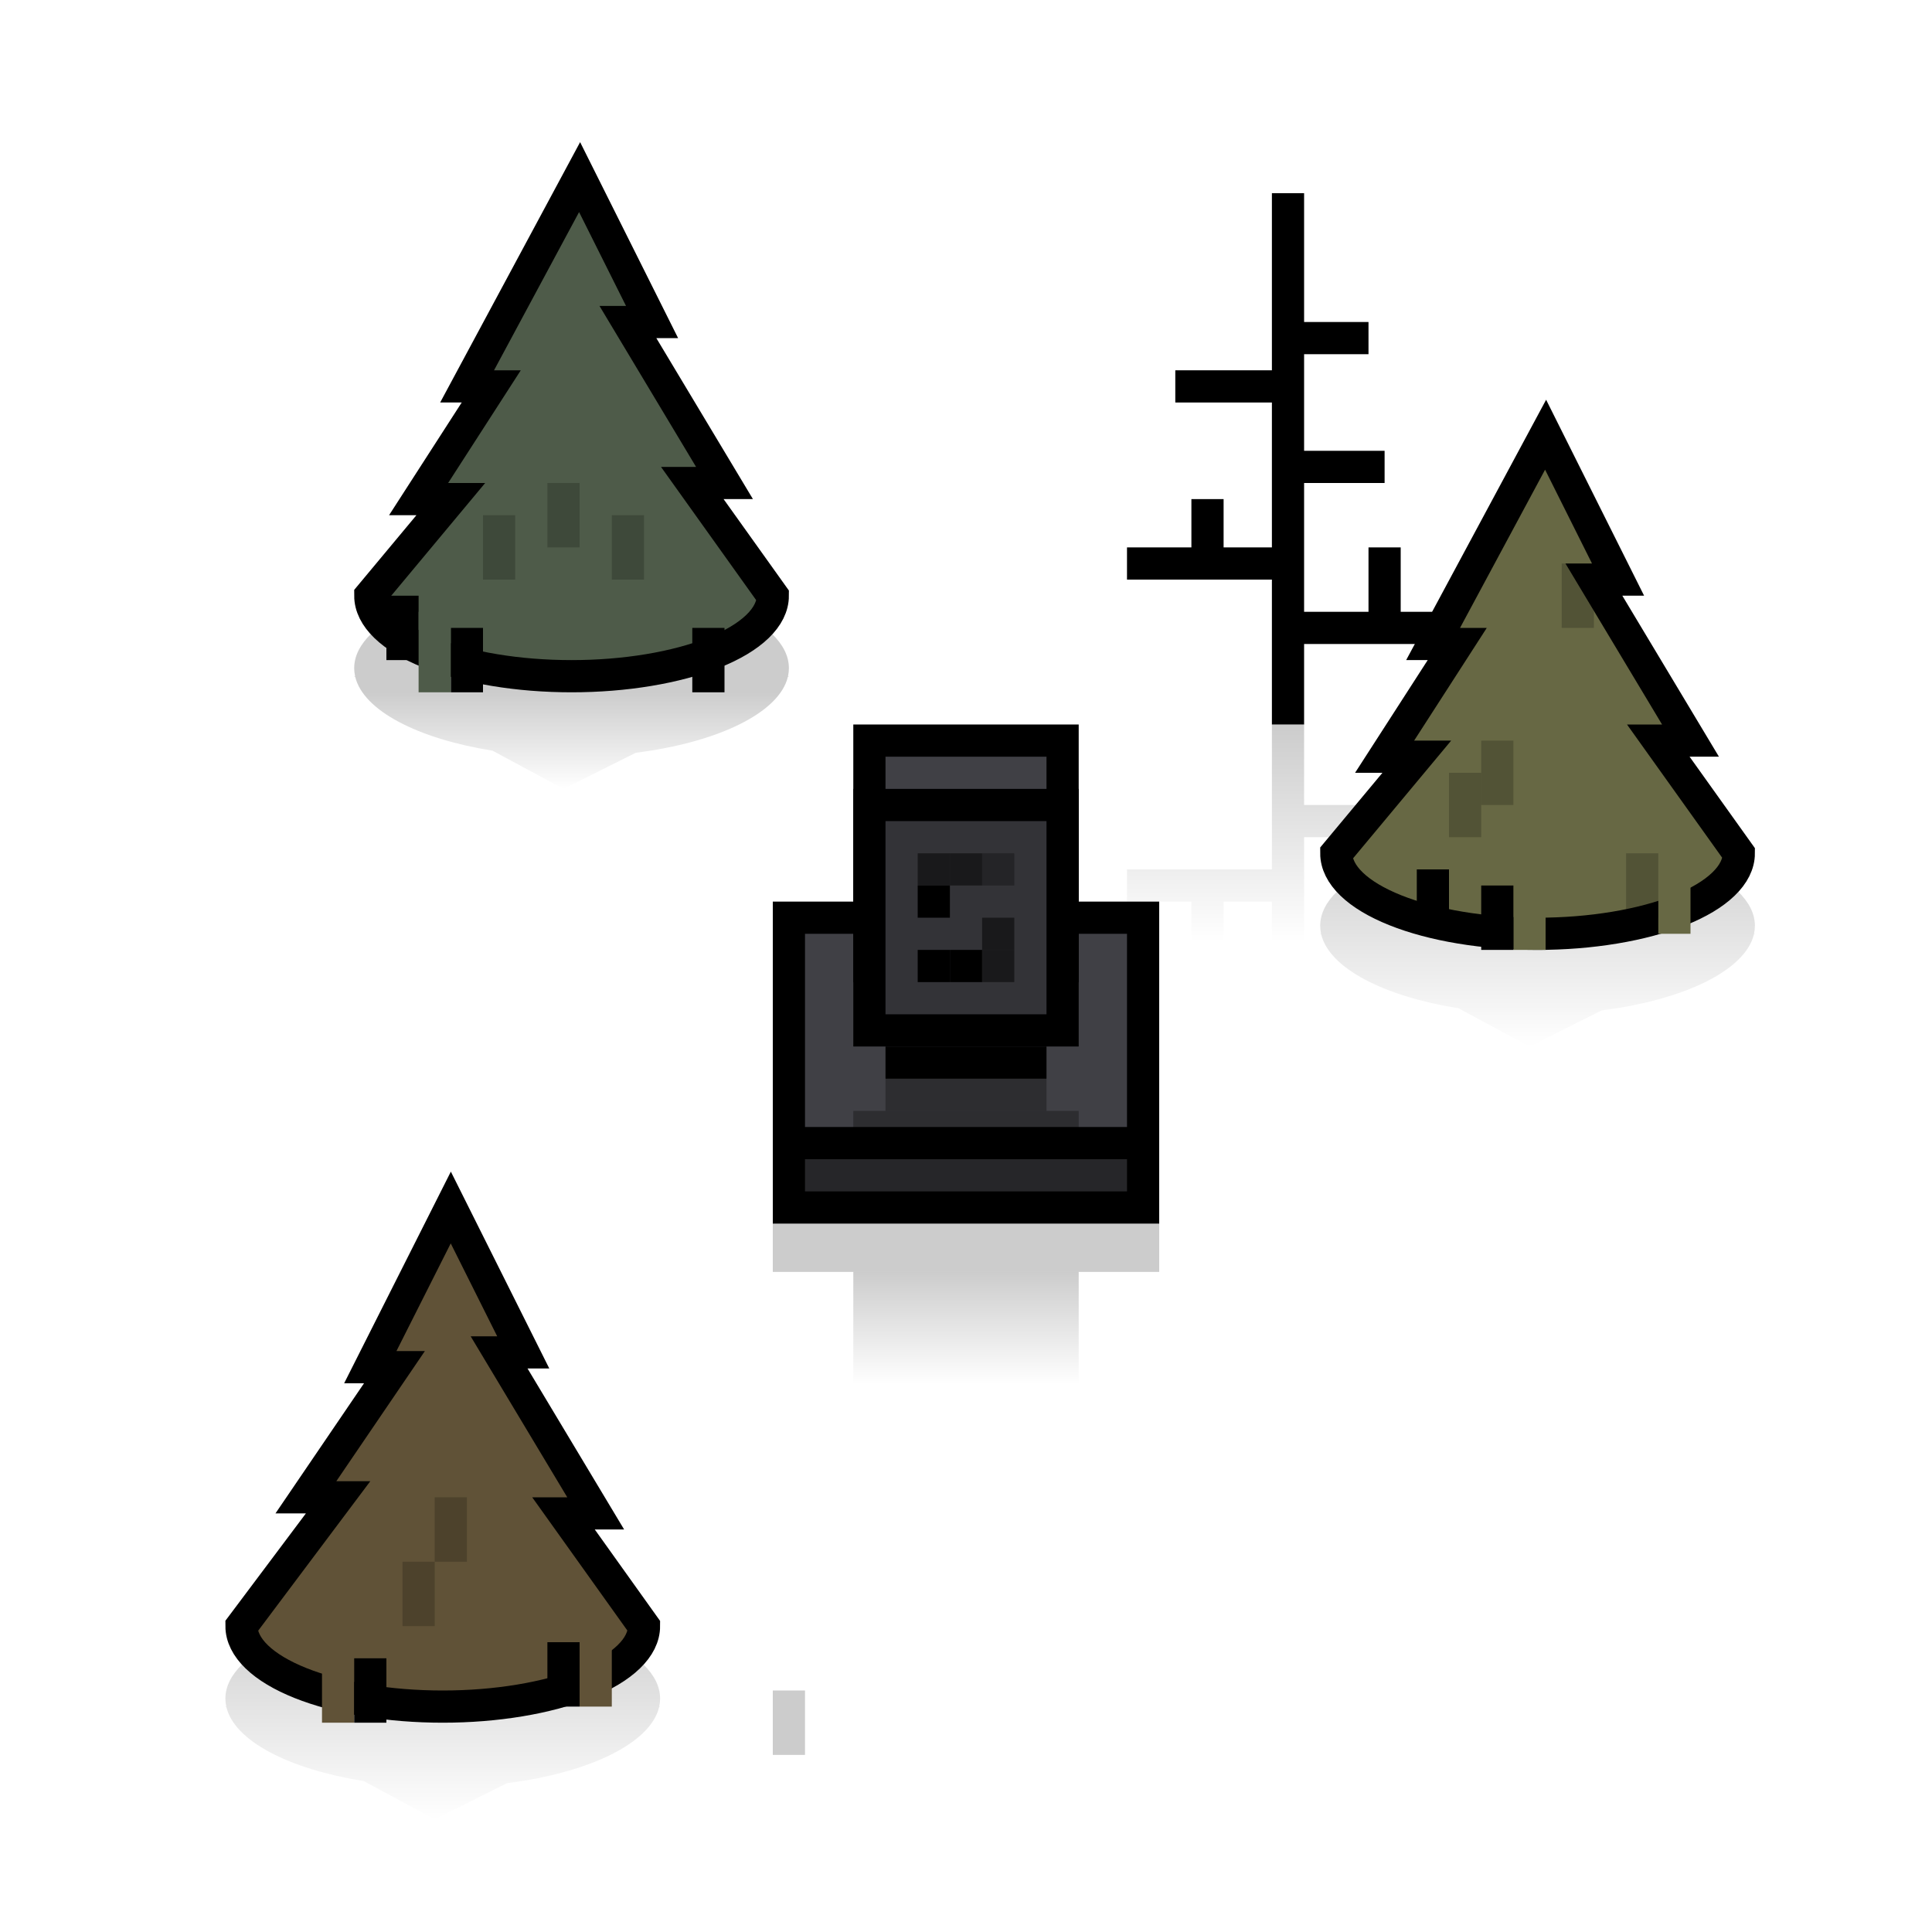
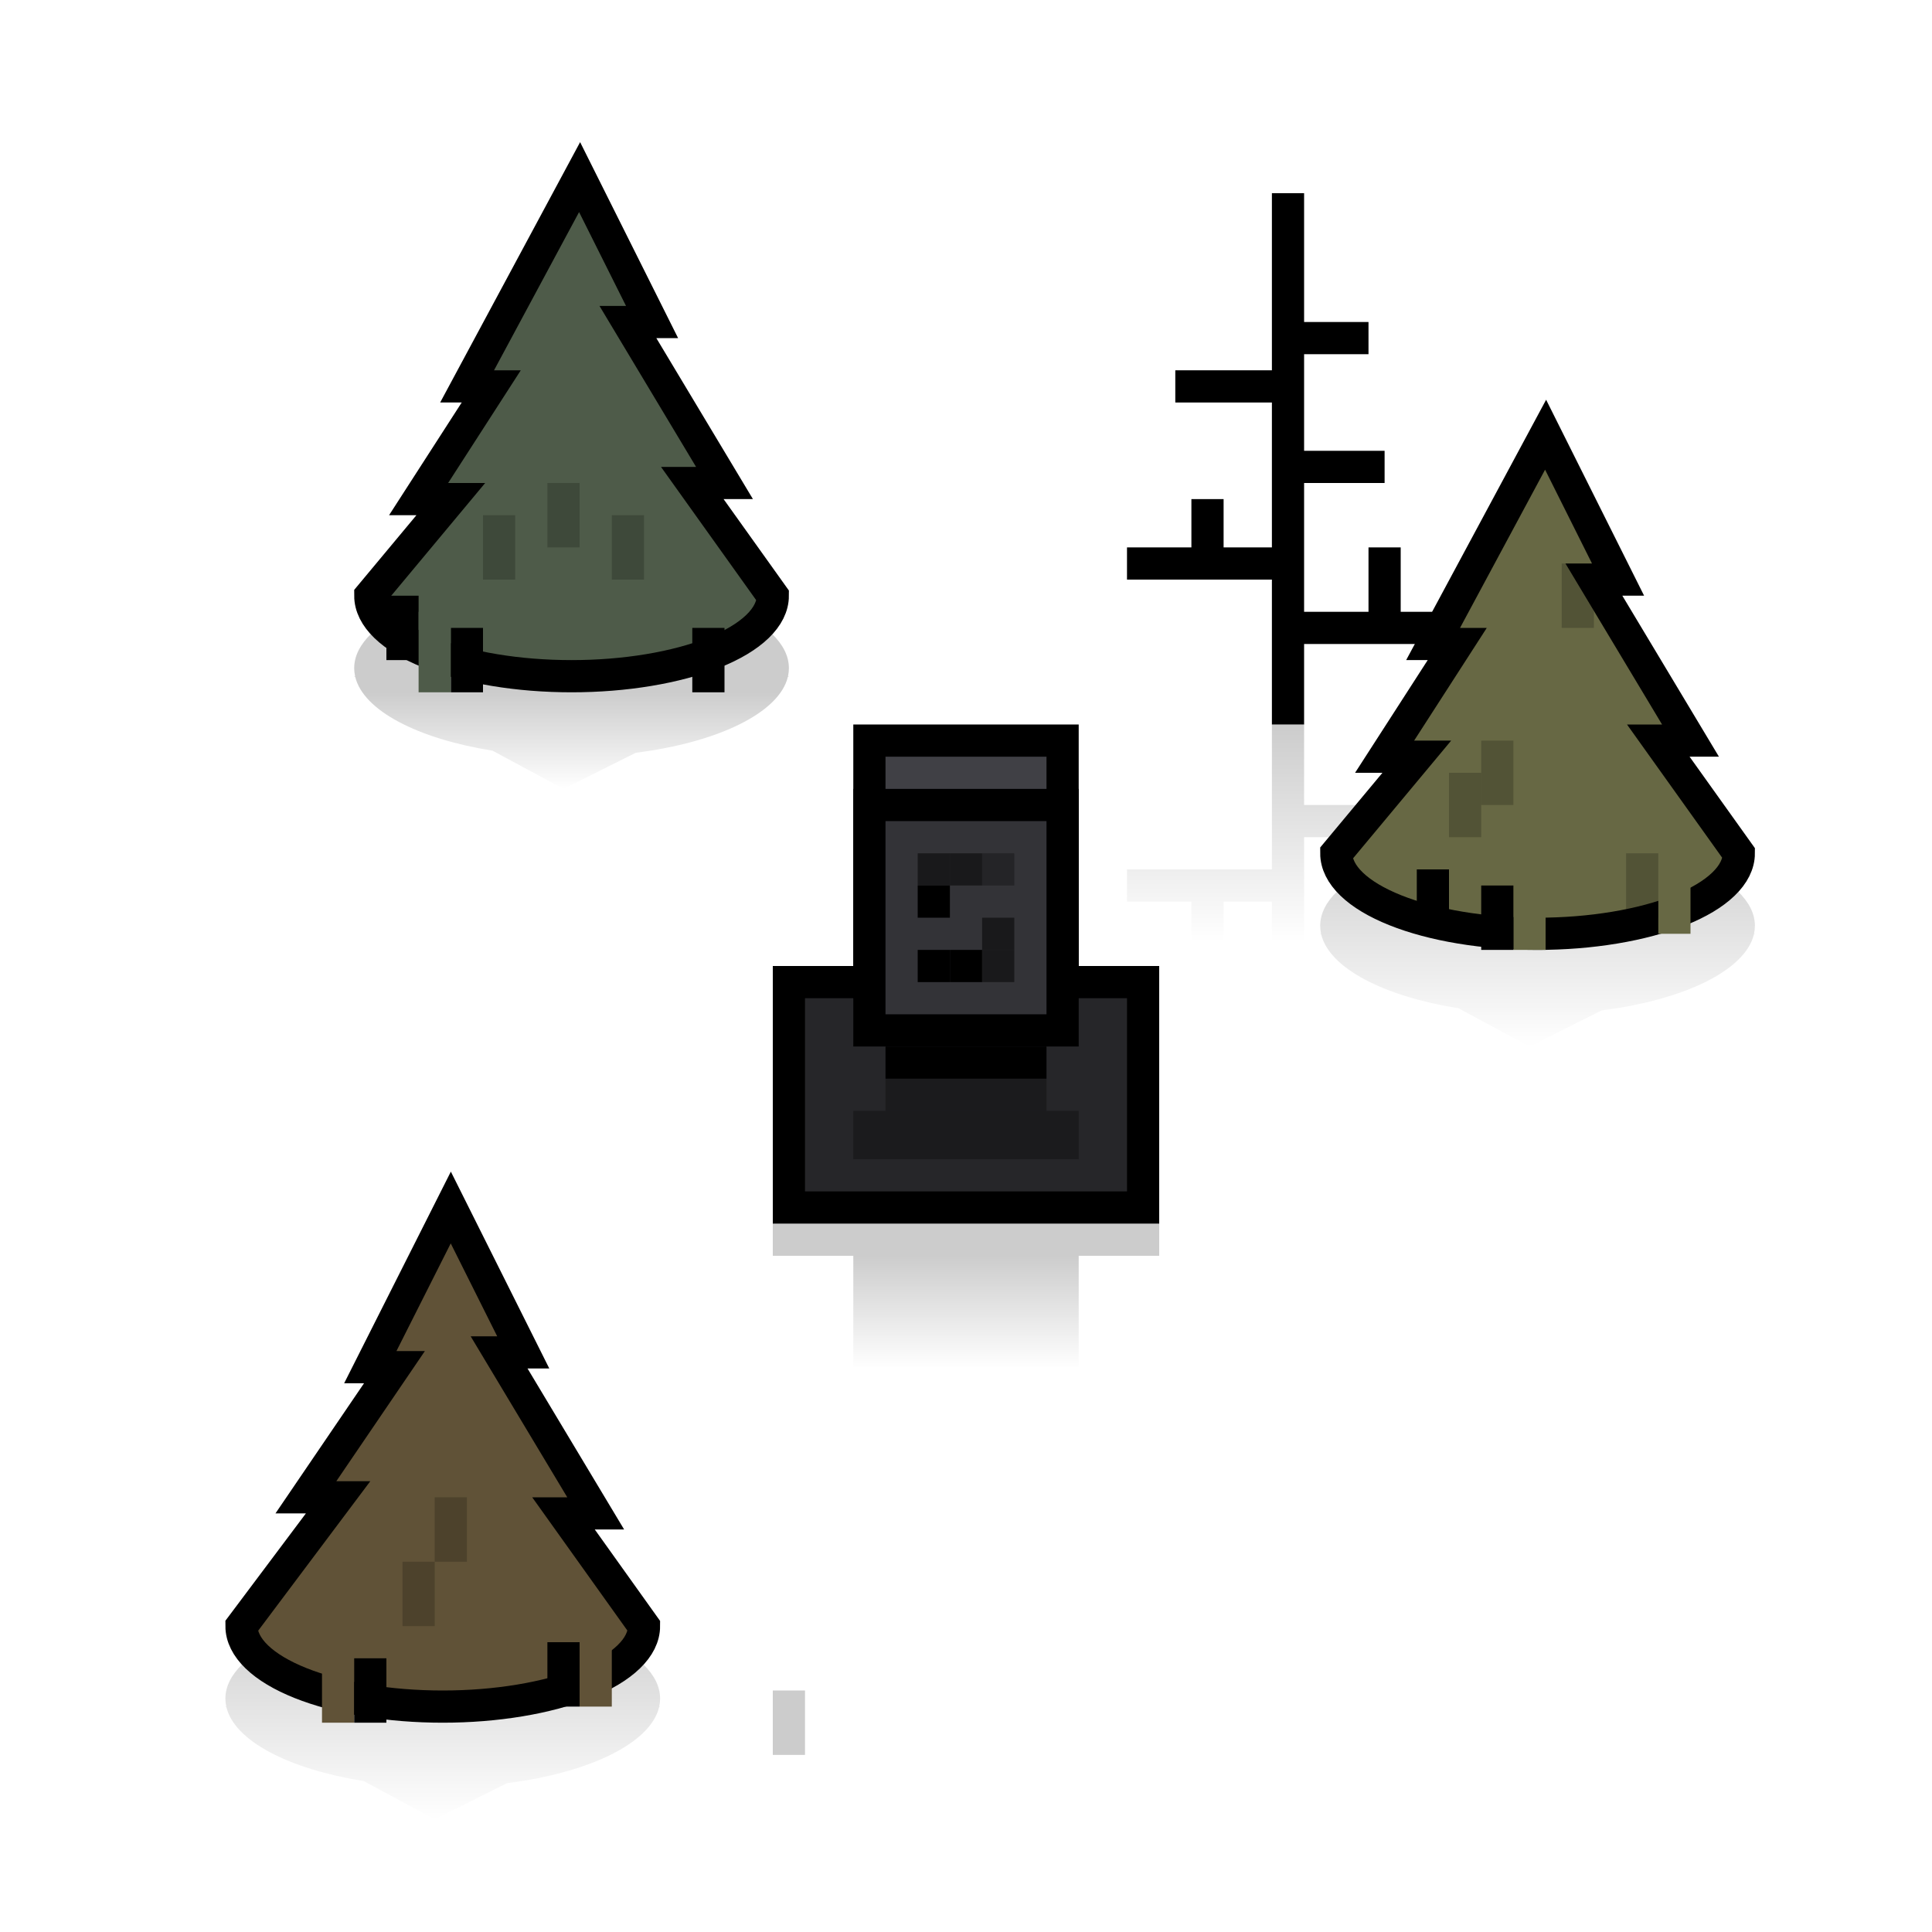
<svg xmlns="http://www.w3.org/2000/svg" width="120" height="120" viewBox="0 0 120 120" fill="none">
-   <path opacity="0.2" d="M48 62H72V65V79H48V76V62Z" fill="black" />
+   <path opacity="0.2" d="M48 62H72V64.823V78H48V75.177V62Z" fill="black" />
  <rect x="34" y="99" width="2" height="4" fill="black" fill-opacity="0.2" />
  <rect x="48" y="105" width="2" height="4" fill="black" fill-opacity="0.2" />
  <path d="M90 39H86M80 45V39M80 39V35M80 39H86M80 35V29M80 35H75M70 35H75M80 29H86M80 29V24M80 24H73M80 24V21M80 21H85M80 21V15V12M86 39V34M75 35V31" stroke="black" stroke-width="2" />
  <path opacity="0.2" d="M90 51H86M80 45V51M80 51V55M80 51H86M80 55V61M80 55H75M70 55H75M86 51V56M75 55V59" stroke="url(#paint0_linear_3721_25907)" stroke-width="2" />
  <path fill-rule="evenodd" clip-rule="evenodd" d="M108.945 58C108.981 57.835 109 57.669 109 57.5C109 54.462 102.956 52 95.5 52C88.044 52 82 54.462 82 57.5C82 57.669 82.019 57.835 82.055 58H82L82.063 58.034C82.559 60.132 85.95 61.886 90.589 62.625L95 65L99.488 62.756C104.598 62.113 108.412 60.268 108.938 58.031L109 58H108.945Z" fill="url(#paint1_linear_3721_25907)" fill-opacity="0.2" />
  <path d="M89.012 40L96 27L100.5 36H99L105 46H103L108 53C108 53.657 107.677 54.307 107.048 54.913C106.42 55.52 105.5 56.071 104.339 56.535C103.178 57 101.8 57.368 100.284 57.619C98.767 57.871 97.141 58 95.5 58C93.859 58 92.233 57.871 90.716 57.619C89.2 57.368 87.822 57 86.661 56.535C85.5 56.071 84.58 55.52 83.951 54.913C83.323 54.307 83 53.657 83 53L88 47H86L90.512 40H89.012Z" fill="#676844" stroke="black" stroke-width="2" />
  <rect opacity="0.2" x="90" y="48" width="2" height="4" fill="black" />
  <rect opacity="0.2" x="92" y="46" width="2" height="4" fill="black" />
  <rect x="94" y="55" width="2" height="4" fill="#676844" />
  <rect x="103" y="54" width="2" height="4" fill="#676844" />
  <rect x="92" y="55" width="2" height="4" fill="black" />
  <rect x="88" y="54" width="2" height="4" fill="black" />
  <rect opacity="0.2" x="101" y="53" width="2" height="4" fill="black" />
  <rect opacity="0.2" x="97" y="35" width="2" height="4" fill="black" />
  <path fill-rule="evenodd" clip-rule="evenodd" d="M48.945 42C48.981 41.835 49 41.669 49 41.5C49 38.462 42.956 36 35.5 36C28.044 36 22 38.462 22 41.5C22 41.669 22.019 41.835 22.055 42H22L22.063 42.034C22.559 44.132 25.95 45.886 30.589 46.625L35 49L39.488 46.756C44.598 46.113 48.412 44.268 48.938 42.031L49 42H48.945Z" fill="url(#paint2_linear_3721_25907)" fill-opacity="0.2" />
  <path d="M29.012 24L36 11L40.5 20H39L45 30H43L48 37C48 37.657 47.677 38.307 47.048 38.913C46.42 39.52 45.5 40.071 44.339 40.535C43.178 41 41.8 41.368 40.283 41.619C38.767 41.871 37.142 42 35.5 42C33.858 42 32.233 41.871 30.716 41.619C29.2 41.368 27.822 41 26.661 40.535C25.5 40.071 24.58 39.52 23.951 38.913C23.323 38.307 23 37.657 23 37L28 31H26L30.512 24H29.012Z" fill="#4E5B49" stroke="black" stroke-width="2" />
  <rect opacity="0.2" x="30" y="32" width="2" height="4" fill="black" />
  <rect opacity="0.2" x="34" y="30" width="2" height="4" fill="black" />
  <rect opacity="0.2" x="38" y="32" width="2" height="4" fill="black" />
  <rect x="43" y="39" width="2" height="4" fill="black" />
  <rect x="24" y="37" width="2" height="4" fill="black" />
  <rect x="28" y="39" width="2" height="4" fill="black" />
  <rect x="26" y="38" width="2" height="5" fill="#4E5B49" />
  <path fill-rule="evenodd" clip-rule="evenodd" d="M40.945 106C40.981 105.835 41 105.669 41 105.5C41 102.462 34.956 100 27.5 100C20.044 100 14 102.462 14 105.5C14 105.669 14.019 105.835 14.055 106H14L14.063 106.034C14.559 108.132 17.95 109.886 22.589 110.625L27 113L31.488 110.756C36.598 110.113 40.412 108.268 40.938 106.031L41 106H40.945Z" fill="url(#paint3_linear_3721_25907)" fill-opacity="0.2" />
  <path d="M23 84.917L28 75L32.5 84H31L37 94H35L40 101C40 101.657 39.677 102.307 39.048 102.913C38.42 103.52 37.5 104.071 36.339 104.536C35.178 105 33.8 105.368 32.283 105.619C30.767 105.871 29.142 106 27.5 106C25.858 106 24.233 105.871 22.716 105.619C21.2 105.368 19.822 105 18.661 104.536C17.5 104.071 16.58 103.52 15.951 102.913C15.323 102.307 15 101.657 15 101L21 93H19L24.5 84.917H23Z" fill="#605237" stroke="black" stroke-width="2" />
  <rect opacity="0.2" x="25" y="97" width="2" height="4" fill="black" />
  <rect x="20" y="103" width="2" height="4" fill="#605237" />
  <rect width="2" height="4" transform="matrix(-1 -8.74228e-08 -8.74228e-08 1 38 102)" fill="#605237" />
  <rect width="2" height="4" transform="matrix(-1 -8.74228e-08 -8.74228e-08 1 36 102)" fill="black" />
  <rect width="2" height="4" transform="matrix(-1 8.74228e-08 8.74228e-08 1 24 103)" fill="black" />
  <rect opacity="0.2" x="27" y="93" width="2" height="4" fill="black" />
  <rect x="49" y="61" width="22" height="14" fill="#404045" />
  <rect x="49" y="61" width="22" height="14" fill="black" fill-opacity="0.4" />
  <rect x="49" y="61" width="22" height="14" stroke="black" stroke-width="2" />
-   <rect x="49" y="57" width="22" height="14" fill="#404045" stroke="black" stroke-width="2" />
  <rect x="54" y="46" width="12" height="14" fill="#404045" stroke="black" stroke-width="2" />
  <rect x="54" y="50" width="12" height="14" fill="#404045" />
  <rect x="54" y="50" width="12" height="14" fill="black" fill-opacity="0.2" />
  <rect x="54" y="50" width="12" height="14" stroke="black" stroke-width="2" />
  <rect x="55" y="65" width="10" height="2" fill="black" />
  <rect opacity="0.3" x="55" y="67" width="10" height="2" fill="black" />
  <rect opacity="0.3" x="53" y="69" width="14" height="3" fill="black" />
-   <rect opacity="0.2" x="53" y="79" width="14" height="7" fill="url(#paint4_linear_3721_25907)" />
+   <rect opacity="0.2" x="53" y="78" width="14" height="7" fill="url(#paint4_linear_3721_25907)" />
  <rect opacity="0.5" x="57" y="53" width="2" height="2" fill="black" />
  <rect opacity="0.5" x="61" y="59" width="2" height="2" fill="black" />
  <rect opacity="0.3" x="61" y="53" width="2" height="2" fill="black" />
  <rect opacity="0.5" x="61" y="57" width="2" height="2" fill="black" />
  <rect opacity="0.5" x="59" y="53" width="2" height="2" fill="black" />
  <rect x="57" y="59" width="2" height="2" fill="black" />
  <rect x="57" y="55" width="2" height="2" fill="black" />
  <rect x="59" y="59" width="2" height="2" fill="black" />
  <defs>
    <linearGradient id="paint0_linear_3721_25907" x1="80" y1="58.5" x2="80" y2="45" gradientUnits="userSpaceOnUse">
      <stop stop-opacity="0" />
      <stop offset="1" />
    </linearGradient>
    <linearGradient id="paint1_linear_3721_25907" x1="95.5" y1="52" x2="95.5" y2="65" gradientUnits="userSpaceOnUse">
      <stop />
      <stop offset="1" stop-opacity="0" />
    </linearGradient>
    <linearGradient id="paint2_linear_3721_25907" x1="35.5" y1="43" x2="35.5" y2="49" gradientUnits="userSpaceOnUse">
      <stop />
      <stop offset="1" stop-opacity="0" />
    </linearGradient>
    <linearGradient id="paint3_linear_3721_25907" x1="27.5" y1="100" x2="27.5" y2="113" gradientUnits="userSpaceOnUse">
      <stop />
      <stop offset="1" stop-opacity="0" />
    </linearGradient>
-     <linearGradient id="paint4_linear_3721_25907" x1="60" y1="79" x2="60" y2="86" gradientUnits="userSpaceOnUse">
+     <linearGradient id="paint4_linear_3721_25907" x1="60" y1="78" x2="60" y2="85" gradientUnits="userSpaceOnUse">
      <stop />
      <stop offset="1" stop-opacity="0" />
    </linearGradient>
  </defs>
</svg>
